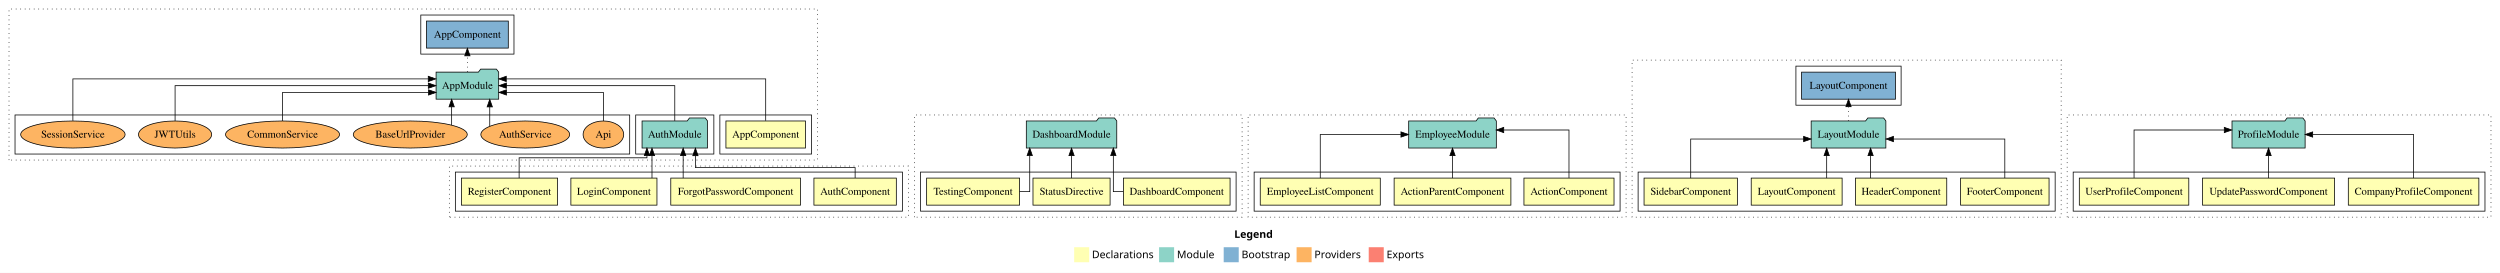
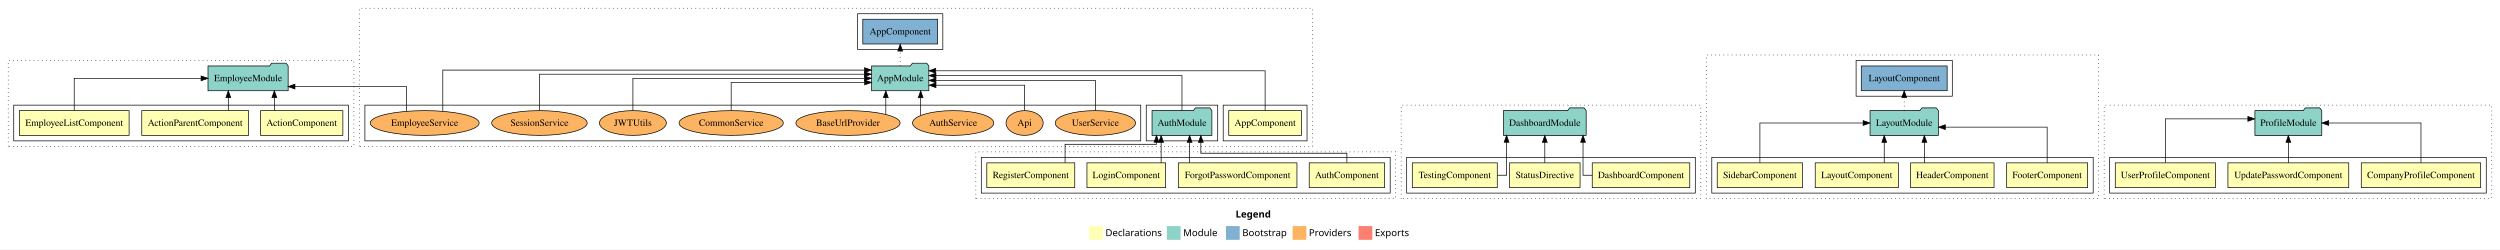
- <svg xmlns="http://www.w3.org/2000/svg" width="3327pt" height="363pt" viewBox="0.00 0.00 3327.00 363.00">
+ <svg xmlns="http://www.w3.org/2000/svg" width="3638pt" height="363pt" viewBox="0.00 0.00 3638.00 363.00">
  <g id="graph0" class="graph" transform="scale(1 1) rotate(0) translate(4 359)">
-     <polygon fill="#ffffff" stroke="transparent" points="-4,4 -4,-359 3323,-359 3323,4 -4,4" />
-     <text text-anchor="start" x="1638.509" y="-42.4" font-family="sans-serif" font-weight="bold" font-size="14.00" fill="#000000">Legend</text>
-     <polygon fill="#ffffb3" stroke="transparent" points="1425.5,-10 1425.5,-30 1445.5,-30 1445.5,-10 1425.5,-10" />
-     <text text-anchor="start" x="1449.129" y="-15.4" font-family="sans-serif" font-size="14.00" fill="#000000">  Declarations</text>
-     <polygon fill="#8dd3c7" stroke="transparent" points="1538.5,-10 1538.5,-30 1558.5,-30 1558.5,-10 1538.5,-10" />
-     <text text-anchor="start" x="1562.225" y="-15.4" font-family="sans-serif" font-size="14.00" fill="#000000">  Module</text>
-     <polygon fill="#80b1d3" stroke="transparent" points="1624.5,-10 1624.5,-30 1644.5,-30 1644.5,-10 1624.5,-10" />
-     <text text-anchor="start" x="1648.281" y="-15.4" font-family="sans-serif" font-size="14.00" fill="#000000">  Bootstrap</text>
-     <polygon fill="#fdb462" stroke="transparent" points="1721.5,-10 1721.5,-30 1741.5,-30 1741.5,-10 1721.5,-10" />
-     <text text-anchor="start" x="1745.173" y="-15.4" font-family="sans-serif" font-size="14.00" fill="#000000">  Providers</text>
-     <polygon fill="#fb8072" stroke="transparent" points="1817.5,-10 1817.5,-30 1837.5,-30 1837.5,-10 1817.5,-10" />
-     <text text-anchor="start" x="1841.226" y="-15.4" font-family="sans-serif" font-size="14.00" fill="#000000">  Exports</text>
+     <polygon fill="#ffffff" stroke="transparent" points="-4,4 -4,-359 3634,-359 3634,4 -4,4" />
+     <text text-anchor="start" x="1794.009" y="-42.4" font-family="sans-serif" font-weight="bold" font-size="14.00" fill="#000000">Legend</text>
+     <polygon fill="#ffffb3" stroke="transparent" points="1581,-10 1581,-30 1601,-30 1601,-10 1581,-10" />
+     <text text-anchor="start" x="1604.629" y="-15.4" font-family="sans-serif" font-size="14.00" fill="#000000">  Declarations</text>
+     <polygon fill="#8dd3c7" stroke="transparent" points="1694,-10 1694,-30 1714,-30 1714,-10 1694,-10" />
+     <text text-anchor="start" x="1717.725" y="-15.4" font-family="sans-serif" font-size="14.00" fill="#000000">  Module</text>
+     <polygon fill="#80b1d3" stroke="transparent" points="1780,-10 1780,-30 1800,-30 1800,-10 1780,-10" />
+     <text text-anchor="start" x="1803.781" y="-15.4" font-family="sans-serif" font-size="14.00" fill="#000000">  Bootstrap</text>
+     <polygon fill="#fdb462" stroke="transparent" points="1877,-10 1877,-30 1897,-30 1897,-10 1877,-10" />
+     <text text-anchor="start" x="1900.673" y="-15.4" font-family="sans-serif" font-size="14.00" fill="#000000">  Providers</text>
+     <polygon fill="#fb8072" stroke="transparent" points="1973,-10 1973,-30 1993,-30 1993,-10 1973,-10" />
+     <text text-anchor="start" x="1996.726" y="-15.4" font-family="sans-serif" font-size="14.00" fill="#000000">  Exports</text>
    <g id="clust1" class="cluster">
-       <polygon fill="none" stroke="#000000" stroke-dasharray="1,5" points="8,-146 8,-347 1084,-347 1084,-146 8,-146" />
+       <polygon fill="none" stroke="#000000" stroke-dasharray="1,5" points="519,-146 519,-347 1906,-347 1906,-146 519,-146" />
    </g>
    <g id="clust2" class="cluster">
-       <polygon fill="none" stroke="#000000" points="954,-154 954,-206 1076,-206 1076,-154 954,-154" />
+       <polygon fill="none" stroke="#000000" points="1776,-154 1776,-206 1898,-206 1898,-154 1776,-154" />
    </g>
    <g id="clust4" class="cluster">
-       <polygon fill="none" stroke="#000000" points="842,-154 842,-206 946,-206 946,-154 842,-154" />
+       <polygon fill="none" stroke="#000000" points="1664,-154 1664,-206 1768,-206 1768,-154 1664,-154" />
    </g>
    <g id="clust6" class="cluster">
-       <polygon fill="none" stroke="#000000" points="556,-287 556,-339 680,-339 680,-287 556,-287" />
+       <polygon fill="none" stroke="#000000" points="1244,-287 1244,-339 1368,-339 1368,-287 1244,-287" />
    </g>
    <g id="clust7" class="cluster">
-       <polygon fill="none" stroke="#000000" points="16,-154 16,-206 834,-206 834,-154 16,-154" />
+       <polygon fill="none" stroke="#000000" points="527,-154 527,-206 1656,-206 1656,-154 527,-154" />
    </g>
    <g id="clust8" class="cluster">
-       <polygon fill="none" stroke="#000000" stroke-dasharray="1,5" points="594,-70 594,-138 1205,-138 1205,-70 594,-70" />
+       <polygon fill="none" stroke="#000000" stroke-dasharray="1,5" points="1416,-70 1416,-138 2027,-138 2027,-70 1416,-70" />
    </g>
    <g id="clust9" class="cluster">
-       <polygon fill="none" stroke="#000000" points="602,-78 602,-130 1197,-130 1197,-78 602,-78" />
+       <polygon fill="none" stroke="#000000" points="1424,-78 1424,-130 2019,-130 2019,-78 1424,-78" />
    </g>
    <g id="clust18" class="cluster">
-       <polygon fill="none" stroke="#000000" stroke-dasharray="1,5" points="1213,-70 1213,-206 1649,-206 1649,-70 1213,-70" />
+       <polygon fill="none" stroke="#000000" stroke-dasharray="1,5" points="2035,-70 2035,-206 2471,-206 2471,-70 2035,-70" />
    </g>
    <g id="clust19" class="cluster">
-       <polygon fill="none" stroke="#000000" points="1221,-78 1221,-130 1641,-130 1641,-78 1221,-78" />
+       <polygon fill="none" stroke="#000000" points="2043,-78 2043,-130 2463,-130 2463,-78 2043,-78" />
    </g>
    <g id="clust27" class="cluster">
-       <polygon fill="none" stroke="#000000" stroke-dasharray="1,5" points="1657,-70 1657,-206 2160,-206 2160,-70 1657,-70" />
+       <polygon fill="none" stroke="#000000" stroke-dasharray="1,5" points="8,-146 8,-271 511,-271 511,-146 8,-146" />
    </g>
    <g id="clust28" class="cluster">
-       <polygon fill="none" stroke="#000000" points="1665,-78 1665,-130 2152,-130 2152,-78 1665,-78" />
+       <polygon fill="none" stroke="#000000" points="16,-154 16,-206 503,-206 503,-154 16,-154" />
    </g>
    <g id="clust36" class="cluster">
-       <polygon fill="none" stroke="#000000" stroke-dasharray="1,5" points="2168,-70 2168,-279 2739,-279 2739,-70 2168,-70" />
+       <polygon fill="none" stroke="#000000" stroke-dasharray="1,5" points="2479,-70 2479,-279 3050,-279 3050,-70 2479,-70" />
    </g>
    <g id="clust37" class="cluster">
-       <polygon fill="none" stroke="#000000" points="2176,-78 2176,-130 2731,-130 2731,-78 2176,-78" />
+       <polygon fill="none" stroke="#000000" points="2487,-78 2487,-130 3042,-130 3042,-78 2487,-78" />
    </g>
    <g id="clust44" class="cluster">
-       <polygon fill="none" stroke="#000000" points="2386,-219 2386,-271 2526,-271 2526,-219 2386,-219" />
+       <polygon fill="none" stroke="#000000" points="2697,-219 2697,-271 2837,-271 2837,-219 2697,-219" />
    </g>
    <g id="clust46" class="cluster">
-       <polygon fill="none" stroke="#000000" stroke-dasharray="1,5" points="2747,-70 2747,-206 3311,-206 3311,-70 2747,-70" />
+       <polygon fill="none" stroke="#000000" stroke-dasharray="1,5" points="3058,-70 3058,-206 3622,-206 3622,-70 3058,-70" />
    </g>
    <g id="clust47" class="cluster">
-       <polygon fill="none" stroke="#000000" points="2755,-78 2755,-130 3303,-130 3303,-78 2755,-78" />
+       <polygon fill="none" stroke="#000000" points="3066,-78 3066,-130 3614,-130 3614,-78 3066,-78" />
    </g>
    <g id="node1" class="node">
-       <polygon fill="#ffffb3" stroke="#000000" points="1067.94,-198 962.06,-198 962.06,-162 1067.94,-162 1067.94,-198" />
-       <text text-anchor="middle" x="1015" y="-175.8" font-family="Times,serif" font-size="14.00" fill="#000000">AppComponent</text>
+       <polygon fill="#ffffb3" stroke="#000000" points="1889.94,-198 1784.06,-198 1784.06,-162 1889.94,-162 1889.94,-198" />
+       <text text-anchor="middle" x="1837" y="-175.8" font-family="Times,serif" font-size="14.00" fill="#000000">AppComponent</text>
    </g>
    <g id="node2" class="node">
-       <polygon fill="#8dd3c7" stroke="#000000" points="659.657,-263 656.657,-267 635.657,-267 632.657,-263 576.343,-263 576.343,-227 659.657,-227 659.657,-263" />
-       <text text-anchor="middle" x="618" y="-240.8" font-family="Times,serif" font-size="14.00" fill="#000000">AppModule</text>
+       <polygon fill="#8dd3c7" stroke="#000000" points="1347.657,-263 1344.657,-267 1323.657,-267 1320.657,-263 1264.343,-263 1264.343,-227 1347.657,-227 1347.657,-263" />
+       <text text-anchor="middle" x="1306" y="-240.8" font-family="Times,serif" font-size="14.00" fill="#000000">AppModule</text>
    </g>
    <g id="edge1" class="edge">
-       <path fill="none" stroke="#000000" d="M1015,-198.292C1015,-220.206 1015,-254 1015,-254 1015,-254 669.736,-254 669.736,-254" />
-       <polygon fill="#000000" stroke="#000000" points="669.736,-250.5 659.736,-254 669.736,-257.5 669.736,-250.5" />
+       <path fill="none" stroke="#000000" d="M1837,-198.011C1837,-220.485 1837,-256 1837,-256 1837,-256 1357.667,-256 1357.667,-256" />
+       <polygon fill="#000000" stroke="#000000" points="1357.667,-252.5 1347.667,-256 1357.667,-259.5 1357.667,-252.5" />
    </g>
    <g id="node4" class="node">
-       <polygon fill="#80b1d3" stroke="#000000" points="672.439,-331 563.561,-331 563.561,-295 672.439,-295 672.439,-331" />
-       <text text-anchor="middle" x="618" y="-308.8" font-family="Times,serif" font-size="14.00" fill="#000000">AppComponent </text>
+       <polygon fill="#80b1d3" stroke="#000000" points="1360.439,-331 1251.561,-331 1251.561,-295 1360.439,-295 1360.439,-331" />
+       <text text-anchor="middle" x="1306" y="-308.8" font-family="Times,serif" font-size="14.00" fill="#000000">AppComponent </text>
    </g>
    <g id="edge3" class="edge">
-       <path fill="none" stroke="#000000" stroke-dasharray="1,5" d="M618,-263.223C618,-263.223 618,-284.727 618,-284.727" />
-       <polygon fill="#000000" stroke="#000000" points="614.5,-284.727 618,-294.727 621.5,-284.727 614.5,-284.727" />
+       <path fill="none" stroke="#000000" stroke-dasharray="1,5" d="M1306,-263.223C1306,-263.223 1306,-284.727 1306,-284.727" />
+       <polygon fill="#000000" stroke="#000000" points="1302.5,-284.727 1306,-294.727 1309.5,-284.727 1302.5,-284.727" />
    </g>
    <g id="node3" class="node">
-       <polygon fill="#8dd3c7" stroke="#000000" points="937.548,-198 934.548,-202 913.548,-202 910.548,-198 850.452,-198 850.452,-162 937.548,-162 937.548,-198" />
-       <text text-anchor="middle" x="894" y="-175.8" font-family="Times,serif" font-size="14.00" fill="#000000">AuthModule</text>
+       <polygon fill="#8dd3c7" stroke="#000000" points="1759.548,-198 1756.548,-202 1735.548,-202 1732.548,-198 1672.452,-198 1672.452,-162 1759.548,-162 1759.548,-198" />
+       <text text-anchor="middle" x="1716" y="-175.8" font-family="Times,serif" font-size="14.00" fill="#000000">AuthModule</text>
    </g>
    <g id="edge2" class="edge">
-       <path fill="none" stroke="#000000" d="M894,-198.106C894,-217.339 894,-245 894,-245 894,-245 669.918,-245 669.918,-245" />
-       <polygon fill="#000000" stroke="#000000" points="669.918,-241.5 659.918,-245 669.918,-248.5 669.918,-241.5" />
+       <path fill="none" stroke="#000000" d="M1716,-198.129C1716,-218.572 1716,-249 1716,-249 1716,-249 1357.95,-249 1357.95,-249" />
+       <polygon fill="#000000" stroke="#000000" points="1357.95,-245.5 1347.95,-249 1357.95,-252.5 1357.95,-245.5" />
    </g>
    <g id="node5" class="node">
-       <ellipse fill="#fdb462" stroke="#000000" cx="799" cy="-180" rx="27" ry="18" />
-       <text text-anchor="middle" x="799" y="-175.8" font-family="Times,serif" font-size="14.00" fill="#000000">Api</text>
+       <ellipse fill="#fdb462" stroke="#000000" cx="1487" cy="-180" rx="27" ry="18" />
+       <text text-anchor="middle" x="1487" y="-175.8" font-family="Times,serif" font-size="14.00" fill="#000000">Api</text>
    </g>
    <g id="edge4" class="edge">
-       <path fill="none" stroke="#000000" d="M799,-198.027C799,-214.398 799,-236 799,-236 799,-236 669.98,-236 669.98,-236" />
-       <polygon fill="#000000" stroke="#000000" points="669.98,-232.5 659.98,-236 669.98,-239.5 669.98,-232.5" />
+       <path fill="none" stroke="#000000" d="M1487,-198.009C1487,-214.049 1487,-235 1487,-235 1487,-235 1357.98,-235 1357.98,-235" />
+       <polygon fill="#000000" stroke="#000000" points="1357.98,-231.5 1347.98,-235 1357.98,-238.5 1357.98,-231.5" />
    </g>
    <g id="node6" class="node">
-       <ellipse fill="#fdb462" stroke="#000000" cx="695" cy="-180" rx="59.108" ry="18" />
-       <text text-anchor="middle" x="695" y="-175.8" font-family="Times,serif" font-size="14.00" fill="#000000">AuthService</text>
+       <ellipse fill="#fdb462" stroke="#000000" cx="1383" cy="-180" rx="59.108" ry="18" />
+       <text text-anchor="middle" x="1383" y="-175.8" font-family="Times,serif" font-size="14.00" fill="#000000">AuthService</text>
    </g>
    <g id="edge5" class="edge">
-       <path fill="none" stroke="#000000" d="M647.762,-191.026C647.762,-191.026 647.762,-216.779 647.762,-216.779" />
-       <polygon fill="#000000" stroke="#000000" points="644.262,-216.779 647.762,-226.779 651.262,-216.779 644.262,-216.779" />
+       <path fill="none" stroke="#000000" d="M1335.762,-191.026C1335.762,-191.026 1335.762,-216.779 1335.762,-216.779" />
+       <polygon fill="#000000" stroke="#000000" points="1332.262,-216.779 1335.762,-226.779 1339.262,-216.779 1332.262,-216.779" />
    </g>
    <g id="node7" class="node">
-       <ellipse fill="#fdb462" stroke="#000000" cx="542" cy="-180" rx="75.859" ry="18" />
-       <text text-anchor="middle" x="542" y="-175.8" font-family="Times,serif" font-size="14.00" fill="#000000">BaseUrlProvider</text>
+       <ellipse fill="#fdb462" stroke="#000000" cx="1230" cy="-180" rx="75.859" ry="18" />
+       <text text-anchor="middle" x="1230" y="-175.8" font-family="Times,serif" font-size="14.00" fill="#000000">BaseUrlProvider</text>
    </g>
    <g id="edge6" class="edge">
-       <path fill="none" stroke="#000000" d="M597.051,-192.533C597.051,-192.533 597.051,-216.851 597.051,-216.851" />
-       <polygon fill="#000000" stroke="#000000" points="593.551,-216.851 597.051,-226.851 600.551,-216.851 593.551,-216.851" />
+       <path fill="none" stroke="#000000" d="M1285.051,-192.533C1285.051,-192.533 1285.051,-216.851 1285.051,-216.851" />
+       <polygon fill="#000000" stroke="#000000" points="1281.551,-216.851 1285.051,-226.851 1288.551,-216.851 1281.551,-216.851" />
    </g>
    <g id="node8" class="node">
-       <ellipse fill="#fdb462" stroke="#000000" cx="372" cy="-180" rx="75.884" ry="18" />
-       <text text-anchor="middle" x="372" y="-175.8" font-family="Times,serif" font-size="14.00" fill="#000000">CommonService</text>
+       <ellipse fill="#fdb462" stroke="#000000" cx="1060" cy="-180" rx="75.884" ry="18" />
+       <text text-anchor="middle" x="1060" y="-175.8" font-family="Times,serif" font-size="14.00" fill="#000000">CommonService</text>
    </g>
    <g id="edge7" class="edge">
-       <path fill="none" stroke="#000000" d="M372,-198.027C372,-214.398 372,-236 372,-236 372,-236 566.269,-236 566.269,-236" />
-       <polygon fill="#000000" stroke="#000000" points="566.269,-239.5 576.269,-236 566.269,-232.5 566.269,-239.5" />
+       <path fill="none" stroke="#000000" d="M1060,-198.023C1060,-215.373 1060,-239 1060,-239 1060,-239 1254.27,-239 1254.27,-239" />
+       <polygon fill="#000000" stroke="#000000" points="1254.27,-242.5 1264.27,-239 1254.269,-235.5 1254.27,-242.5" />
    </g>
    <g id="node9" class="node">
-       <ellipse fill="#fdb462" stroke="#000000" cx="229" cy="-180" rx="48.669" ry="18" />
-       <text text-anchor="middle" x="229" y="-175.8" font-family="Times,serif" font-size="14.00" fill="#000000">JWTUtils</text>
+       <ellipse fill="#fdb462" stroke="#000000" cx="614" cy="-180" rx="79.292" ry="18" />
+       <text text-anchor="middle" x="614" y="-175.8" font-family="Times,serif" font-size="14.00" fill="#000000">EmployeeService</text>
    </g>
    <g id="edge8" class="edge">
-       <path fill="none" stroke="#000000" d="M229,-198.106C229,-217.339 229,-245 229,-245 229,-245 566.001,-245 566.001,-245" />
-       <polygon fill="#000000" stroke="#000000" points="566.001,-248.5 576.001,-245 566.001,-241.5 566.001,-248.5" />
+       <path fill="none" stroke="#000000" d="M640.382,-197.089C640.382,-219.774 640.382,-257 640.382,-257 640.382,-257 1254.111,-257 1254.111,-257" />
+       <polygon fill="#000000" stroke="#000000" points="1254.111,-260.5 1264.111,-257 1254.11,-253.5 1254.111,-260.5" />
+     </g>
+     <g id="node24" class="node">
+       <polygon fill="#8dd3c7" stroke="#000000" points="415.313,-263 412.313,-267 391.313,-267 388.313,-263 298.687,-263 298.687,-227 415.313,-227 415.313,-263" />
+       <text text-anchor="middle" x="357" y="-240.8" font-family="Times,serif" font-size="14.00" fill="#000000">EmployeeModule</text>
+     </g>
+     <g id="edge22" class="edge">
+       <path fill="none" stroke="#000000" d="M587.618,-197.061C587.618,-212.555 587.618,-233 587.618,-233 587.618,-233 425.195,-233 425.195,-233" />
+       <polygon fill="#000000" stroke="#000000" points="425.195,-229.5 415.195,-233 425.195,-236.5 425.195,-229.5" />
    </g>
    <g id="node10" class="node">
-       <ellipse fill="#fdb462" stroke="#000000" cx="93" cy="-180" rx="69.497" ry="18" />
-       <text text-anchor="middle" x="93" y="-175.8" font-family="Times,serif" font-size="14.00" fill="#000000">SessionService</text>
+       <ellipse fill="#fdb462" stroke="#000000" cx="917" cy="-180" rx="48.669" ry="18" />
+       <text text-anchor="middle" x="917" y="-175.8" font-family="Times,serif" font-size="14.00" fill="#000000">JWTUtils</text>
    </g>
    <g id="edge9" class="edge">
-       <path fill="none" stroke="#000000" d="M93,-198.292C93,-220.206 93,-254 93,-254 93,-254 565.924,-254 565.924,-254" />
-       <polygon fill="#000000" stroke="#000000" points="565.924,-257.5 575.924,-254 565.924,-250.5 565.924,-257.5" />
+       <path fill="none" stroke="#000000" d="M917,-198.106C917,-217.339 917,-245 917,-245 917,-245 1254.001,-245 1254.001,-245" />
+       <polygon fill="#000000" stroke="#000000" points="1254.001,-248.5 1264.001,-245 1254.001,-241.5 1254.001,-248.5" />
    </g>
    <g id="node11" class="node">
-       <polygon fill="#ffffb3" stroke="#000000" points="1188.83,-122 1079.17,-122 1079.17,-86 1188.83,-86 1188.83,-122" />
-       <text text-anchor="middle" x="1134" y="-99.8" font-family="Times,serif" font-size="14.00" fill="#000000">AuthComponent</text>
+       <ellipse fill="#fdb462" stroke="#000000" cx="781" cy="-180" rx="69.497" ry="18" />
+       <text text-anchor="middle" x="781" y="-175.8" font-family="Times,serif" font-size="14.00" fill="#000000">SessionService</text>
    </g>
    <g id="edge10" class="edge">
-       <path fill="none" stroke="#000000" d="M1134,-122.243C1134,-129.43 1134,-136 1134,-136 1134,-136 921.462,-136 921.462,-136 921.462,-136 921.462,-151.85 921.462,-151.85" />
-       <polygon fill="#000000" stroke="#000000" points="917.962,-151.849 921.462,-161.85 924.962,-151.85 917.962,-151.849" />
+       <path fill="none" stroke="#000000" d="M781,-198.284C781,-219.321 781,-251 781,-251 781,-251 1253.925,-251 1253.925,-251" />
+       <polygon fill="#000000" stroke="#000000" points="1253.925,-254.5 1263.925,-251 1253.925,-247.5 1253.925,-254.5" />
    </g>
    <g id="node12" class="node">
-       <polygon fill="#ffffb3" stroke="#000000" points="1061.32,-122 888.68,-122 888.68,-86 1061.32,-86 1061.32,-122" />
-       <text text-anchor="middle" x="975" y="-99.8" font-family="Times,serif" font-size="14.00" fill="#000000">ForgotPasswordComponent</text>
+       <ellipse fill="#fdb462" stroke="#000000" cx="1590" cy="-180" rx="58.441" ry="18" />
+       <text text-anchor="middle" x="1590" y="-175.8" font-family="Times,serif" font-size="14.00" fill="#000000">UserService</text>
    </g>
    <g id="edge11" class="edge">
-       <path fill="none" stroke="#000000" d="M905.151,-122.011C905.151,-122.011 905.151,-151.855 905.151,-151.855" />
-       <polygon fill="#000000" stroke="#000000" points="901.651,-151.855 905.151,-161.855 908.651,-151.855 901.651,-151.855" />
+       <path fill="none" stroke="#000000" d="M1590,-198.267C1590,-216.555 1590,-242 1590,-242 1590,-242 1357.905,-242 1357.905,-242" />
+       <polygon fill="#000000" stroke="#000000" points="1357.905,-238.5 1347.905,-242 1357.905,-245.5 1357.905,-238.5" />
    </g>
    <g id="node13" class="node">
-       <polygon fill="#ffffb3" stroke="#000000" points="870.276,-122 755.724,-122 755.724,-86 870.276,-86 870.276,-122" />
-       <text text-anchor="middle" x="813" y="-99.8" font-family="Times,serif" font-size="14.00" fill="#000000">LoginComponent</text>
+       <polygon fill="#ffffb3" stroke="#000000" points="2010.83,-122 1901.17,-122 1901.17,-86 2010.83,-86 2010.83,-122" />
+       <text text-anchor="middle" x="1956" y="-99.8" font-family="Times,serif" font-size="14.00" fill="#000000">AuthComponent</text>
    </g>
    <g id="edge12" class="edge">
-       <path fill="none" stroke="#000000" d="M863.667,-122.011C863.667,-122.011 863.667,-151.855 863.667,-151.855" />
-       <polygon fill="#000000" stroke="#000000" points="860.168,-151.855 863.667,-161.855 867.168,-151.855 860.168,-151.855" />
+       <path fill="none" stroke="#000000" d="M1956,-122.243C1956,-129.43 1956,-136 1956,-136 1956,-136 1743.462,-136 1743.462,-136 1743.462,-136 1743.462,-151.85 1743.462,-151.85" />
+       <polygon fill="#000000" stroke="#000000" points="1739.963,-151.849 1743.462,-161.85 1746.963,-151.85 1739.963,-151.849" />
    </g>
    <g id="node14" class="node">
-       <polygon fill="#ffffb3" stroke="#000000" points="737.985,-122 610.015,-122 610.015,-86 737.985,-86 737.985,-122" />
-       <text text-anchor="middle" x="674" y="-99.8" font-family="Times,serif" font-size="14.00" fill="#000000">RegisterComponent</text>
+       <polygon fill="#ffffb3" stroke="#000000" points="1883.32,-122 1710.68,-122 1710.68,-86 1883.32,-86 1883.32,-122" />
+       <text text-anchor="middle" x="1797" y="-99.8" font-family="Times,serif" font-size="14.00" fill="#000000">ForgotPasswordComponent</text>
    </g>
    <g id="edge13" class="edge">
-       <path fill="none" stroke="#000000" d="M686.844,-122.044C686.844,-134.563 686.844,-149 686.844,-149 686.844,-149 856.947,-149 856.947,-149 856.947,-149 856.947,-151.967 856.947,-151.967" />
-       <polygon fill="#000000" stroke="#000000" points="853.447,-151.967 856.947,-161.967 860.447,-151.967 853.447,-151.967" />
+       <path fill="none" stroke="#000000" d="M1727.151,-122.011C1727.151,-122.011 1727.151,-151.855 1727.151,-151.855" />
+       <polygon fill="#000000" stroke="#000000" points="1723.651,-151.855 1727.151,-161.855 1730.651,-151.855 1723.651,-151.855" />
    </g>
    <g id="node15" class="node">
-       <polygon fill="#ffffb3" stroke="#000000" points="1632.973,-122 1491.027,-122 1491.027,-86 1632.973,-86 1632.973,-122" />
-       <text text-anchor="middle" x="1562" y="-99.8" font-family="Times,serif" font-size="14.00" fill="#000000">DashboardComponent</text>
+       <polygon fill="#ffffb3" stroke="#000000" points="1692.276,-122 1577.724,-122 1577.724,-86 1692.276,-86 1692.276,-122" />
+       <text text-anchor="middle" x="1635" y="-99.8" font-family="Times,serif" font-size="14.00" fill="#000000">LoginComponent</text>
+     </g>
+     <g id="edge14" class="edge">
+       <path fill="none" stroke="#000000" d="M1685.667,-122.011C1685.667,-122.011 1685.667,-151.855 1685.667,-151.855" />
+       <polygon fill="#000000" stroke="#000000" points="1682.168,-151.855 1685.667,-161.855 1689.168,-151.855 1682.168,-151.855" />
+     </g>
+     <g id="node16" class="node">
+       <polygon fill="#ffffb3" stroke="#000000" points="1559.985,-122 1432.015,-122 1432.015,-86 1559.985,-86 1559.985,-122" />
+       <text text-anchor="middle" x="1496" y="-99.8" font-family="Times,serif" font-size="14.00" fill="#000000">RegisterComponent</text>
+     </g>
+     <g id="edge15" class="edge">
+       <path fill="none" stroke="#000000" d="M1545.886,-122.044C1545.886,-134.563 1545.886,-149 1545.886,-149 1545.886,-149 1678.947,-149 1678.947,-149 1678.947,-149 1678.947,-151.967 1678.947,-151.967" />
+       <polygon fill="#000000" stroke="#000000" points="1675.447,-151.967 1678.947,-161.967 1682.447,-151.967 1675.447,-151.967" />
+     </g>
+     <g id="node17" class="node">
+       <polygon fill="#ffffb3" stroke="#000000" points="2454.973,-122 2313.027,-122 2313.027,-86 2454.973,-86 2454.973,-122" />
+       <text text-anchor="middle" x="2384" y="-99.8" font-family="Times,serif" font-size="14.00" fill="#000000">DashboardComponent</text>
+     </g>
+     <g id="node20" class="node">
+       <polygon fill="#8dd3c7" stroke="#000000" points="2304.191,-198 2301.191,-202 2280.191,-202 2277.191,-198 2183.809,-198 2183.809,-162 2304.191,-162 2304.191,-198" />
+       <text text-anchor="middle" x="2244" y="-175.8" font-family="Times,serif" font-size="14.00" fill="#000000">DashboardModule</text>
+     </g>
+     <g id="edge16" class="edge">
+       <path fill="none" stroke="#000000" d="M2312.808,-104C2304.898,-104 2299.624,-104 2299.624,-104 2299.624,-104 2299.624,-151.989 2299.624,-151.989" />
+       <polygon fill="#000000" stroke="#000000" points="2296.124,-151.989 2299.624,-161.989 2303.124,-151.989 2296.124,-151.989" />
    </g>
    <g id="node18" class="node">
-       <polygon fill="#8dd3c7" stroke="#000000" points="1482.191,-198 1479.191,-202 1458.191,-202 1455.191,-198 1361.809,-198 1361.809,-162 1482.191,-162 1482.191,-198" />
-       <text text-anchor="middle" x="1422" y="-175.8" font-family="Times,serif" font-size="14.00" fill="#000000">DashboardModule</text>
-     </g>
-     <g id="edge14" class="edge">
-       <path fill="none" stroke="#000000" d="M1490.808,-104C1482.898,-104 1477.624,-104 1477.624,-104 1477.624,-104 1477.624,-151.989 1477.624,-151.989" />
-       <polygon fill="#000000" stroke="#000000" points="1474.124,-151.989 1477.624,-161.989 1481.124,-151.989 1474.124,-151.989" />
-     </g>
-     <g id="node16" class="node">
-       <polygon fill="#ffffb3" stroke="#000000" points="1473.306,-122 1370.694,-122 1370.694,-86 1473.306,-86 1473.306,-122" />
-       <text text-anchor="middle" x="1422" y="-99.8" font-family="Times,serif" font-size="14.00" fill="#000000">StatusDirective</text>
-     </g>
-     <g id="edge15" class="edge">
-       <path fill="none" stroke="#000000" d="M1422,-122.011C1422,-122.011 1422,-151.855 1422,-151.855" />
-       <polygon fill="#000000" stroke="#000000" points="1418.5,-151.855 1422,-161.855 1425.5,-151.855 1418.5,-151.855" />
-     </g>
-     <g id="node17" class="node">
-       <polygon fill="#ffffb3" stroke="#000000" points="1352.826,-122 1229.174,-122 1229.174,-86 1352.826,-86 1352.826,-122" />
-       <text text-anchor="middle" x="1291" y="-99.8" font-family="Times,serif" font-size="14.00" fill="#000000">TestingComponent</text>
-     </g>
-     <g id="edge16" class="edge">
-       <path fill="none" stroke="#000000" d="M1352.9,-104C1360.9,-104 1366.376,-104 1366.376,-104 1366.376,-104 1366.376,-151.989 1366.376,-151.989" />
-       <polygon fill="#000000" stroke="#000000" points="1362.876,-151.989 1366.376,-161.989 1369.876,-151.989 1362.876,-151.989" />
+       <polygon fill="#ffffb3" stroke="#000000" points="2295.306,-122 2192.694,-122 2192.694,-86 2295.306,-86 2295.306,-122" />
+       <text text-anchor="middle" x="2244" y="-99.8" font-family="Times,serif" font-size="14.00" fill="#000000">StatusDirective</text>
+     </g>
+     <g id="edge17" class="edge">
+       <path fill="none" stroke="#000000" d="M2244,-122.011C2244,-122.011 2244,-151.855 2244,-151.855" />
+       <polygon fill="#000000" stroke="#000000" points="2240.5,-151.855 2244,-161.855 2247.5,-151.855 2240.5,-151.855" />
    </g>
    <g id="node19" class="node">
-       <polygon fill="#ffffb3" stroke="#000000" points="2143.936,-122 2024.064,-122 2024.064,-86 2143.936,-86 2143.936,-122" />
-       <text text-anchor="middle" x="2084" y="-99.8" font-family="Times,serif" font-size="14.00" fill="#000000">ActionComponent</text>
+       <polygon fill="#ffffb3" stroke="#000000" points="2174.826,-122 2051.174,-122 2051.174,-86 2174.826,-86 2174.826,-122" />
+       <text text-anchor="middle" x="2113" y="-99.8" font-family="Times,serif" font-size="14.00" fill="#000000">TestingComponent</text>
+     </g>
+     <g id="edge18" class="edge">
+       <path fill="none" stroke="#000000" d="M2174.9,-104C2182.9,-104 2188.376,-104 2188.376,-104 2188.376,-104 2188.376,-151.989 2188.376,-151.989" />
+       <polygon fill="#000000" stroke="#000000" points="2184.876,-151.989 2188.376,-161.989 2191.876,-151.989 2184.876,-151.989" />
+     </g>
+     <g id="node21" class="node">
+       <polygon fill="#ffffb3" stroke="#000000" points="494.936,-198 375.064,-198 375.064,-162 494.936,-162 494.936,-198" />
+       <text text-anchor="middle" x="435" y="-175.8" font-family="Times,serif" font-size="14.00" fill="#000000">ActionComponent</text>
+     </g>
+     <g id="edge19" class="edge">
+       <path fill="none" stroke="#000000" d="M395.219,-198.106C395.219,-198.106 395.219,-216.991 395.219,-216.991" />
+       <polygon fill="#000000" stroke="#000000" points="391.72,-216.991 395.219,-226.991 398.72,-216.991 391.72,-216.991" />
    </g>
    <g id="node22" class="node">
-       <polygon fill="#8dd3c7" stroke="#000000" points="1987.313,-198 1984.313,-202 1963.313,-202 1960.313,-198 1870.687,-198 1870.687,-162 1987.313,-162 1987.313,-198" />
-       <text text-anchor="middle" x="1929" y="-175.8" font-family="Times,serif" font-size="14.00" fill="#000000">EmployeeModule</text>
-     </g>
-     <g id="edge17" class="edge">
-       <path fill="none" stroke="#000000" d="M2084,-122.198C2084,-146.356 2084,-186 2084,-186 2084,-186 1997.157,-186 1997.157,-186" />
-       <polygon fill="#000000" stroke="#000000" points="1997.157,-182.5 1987.157,-186 1997.157,-189.5 1997.157,-182.5" />
-     </g>
-     <g id="node20" class="node">
-       <polygon fill="#ffffb3" stroke="#000000" points="2006.698,-122 1851.302,-122 1851.302,-86 2006.698,-86 2006.698,-122" />
-       <text text-anchor="middle" x="1929" y="-99.8" font-family="Times,serif" font-size="14.00" fill="#000000">ActionParentComponent</text>
-     </g>
-     <g id="edge18" class="edge">
-       <path fill="none" stroke="#000000" d="M1929,-122.011C1929,-122.011 1929,-151.855 1929,-151.855" />
-       <polygon fill="#000000" stroke="#000000" points="1925.5,-151.855 1929,-161.855 1932.5,-151.855 1925.5,-151.855" />
-     </g>
-     <g id="node21" class="node">
-       <polygon fill="#ffffb3" stroke="#000000" points="1832.874,-122 1673.126,-122 1673.126,-86 1832.874,-86 1832.874,-122" />
-       <text text-anchor="middle" x="1753" y="-99.8" font-family="Times,serif" font-size="14.00" fill="#000000">EmployeeListComponent</text>
-     </g>
-     <g id="edge19" class="edge">
-       <path fill="none" stroke="#000000" d="M1753,-122.011C1753,-144.485 1753,-180 1753,-180 1753,-180 1860.395,-180 1860.395,-180" />
-       <polygon fill="#000000" stroke="#000000" points="1860.395,-183.5 1870.395,-180 1860.395,-176.5 1860.395,-183.5" />
+       <polygon fill="#ffffb3" stroke="#000000" points="357.698,-198 202.302,-198 202.302,-162 357.698,-162 357.698,-198" />
+       <text text-anchor="middle" x="280" y="-175.8" font-family="Times,serif" font-size="14.00" fill="#000000">ActionParentComponent</text>
+     </g>
+     <g id="edge20" class="edge">
+       <path fill="none" stroke="#000000" d="M328.221,-198.106C328.221,-198.106 328.221,-216.991 328.221,-216.991" />
+       <polygon fill="#000000" stroke="#000000" points="324.721,-216.991 328.221,-226.991 331.721,-216.991 324.721,-216.991" />
    </g>
    <g id="node23" class="node">
-       <polygon fill="#ffffb3" stroke="#000000" points="2722.881,-122 2605.119,-122 2605.119,-86 2722.881,-86 2722.881,-122" />
-       <text text-anchor="middle" x="2664" y="-99.8" font-family="Times,serif" font-size="14.00" fill="#000000">FooterComponent</text>
+       <polygon fill="#ffffb3" stroke="#000000" points="183.874,-198 24.126,-198 24.126,-162 183.874,-162 183.874,-198" />
+       <text text-anchor="middle" x="104" y="-175.8" font-family="Times,serif" font-size="14.00" fill="#000000">EmployeeListComponent</text>
+     </g>
+     <g id="edge21" class="edge">
+       <path fill="none" stroke="#000000" d="M104,-198.106C104,-217.339 104,-245 104,-245 104,-245 288.639,-245 288.639,-245" />
+       <polygon fill="#000000" stroke="#000000" points="288.639,-248.5 298.639,-245 288.639,-241.5 288.639,-248.5" />
+     </g>
+     <g id="node25" class="node">
+       <polygon fill="#ffffb3" stroke="#000000" points="3033.881,-122 2916.119,-122 2916.119,-86 3033.881,-86 3033.881,-122" />
+       <text text-anchor="middle" x="2975" y="-99.8" font-family="Times,serif" font-size="14.00" fill="#000000">FooterComponent</text>
+     </g>
+     <g id="node29" class="node">
+       <polygon fill="#8dd3c7" stroke="#000000" points="2816.708,-198 2813.708,-202 2792.708,-202 2789.708,-198 2717.292,-198 2717.292,-162 2816.708,-162 2816.708,-198" />
+       <text text-anchor="middle" x="2767" y="-175.8" font-family="Times,serif" font-size="14.00" fill="#000000">LayoutModule</text>
+     </g>
+     <g id="edge23" class="edge">
+       <path fill="none" stroke="#000000" d="M2975,-122.027C2975,-142.767 2975,-174 2975,-174 2975,-174 2826.821,-174 2826.821,-174" />
+       <polygon fill="#000000" stroke="#000000" points="2826.821,-170.5 2816.821,-174 2826.821,-177.5 2826.821,-170.5" />
+     </g>
+     <g id="node26" class="node">
+       <polygon fill="#ffffb3" stroke="#000000" points="2897.744,-122 2776.256,-122 2776.256,-86 2897.744,-86 2897.744,-122" />
+       <text text-anchor="middle" x="2837" y="-99.8" font-family="Times,serif" font-size="14.00" fill="#000000">HeaderComponent</text>
+     </g>
+     <g id="edge24" class="edge">
+       <path fill="none" stroke="#000000" d="M2796.366,-122.011C2796.366,-122.011 2796.366,-151.855 2796.366,-151.855" />
+       <polygon fill="#000000" stroke="#000000" points="2792.866,-151.855 2796.366,-161.855 2799.866,-151.855 2792.866,-151.855" />
    </g>
    <g id="node27" class="node">
-       <polygon fill="#8dd3c7" stroke="#000000" points="2505.708,-198 2502.708,-202 2481.708,-202 2478.708,-198 2406.292,-198 2406.292,-162 2505.708,-162 2505.708,-198" />
-       <text text-anchor="middle" x="2456" y="-175.8" font-family="Times,serif" font-size="14.00" fill="#000000">LayoutModule</text>
-     </g>
-     <g id="edge20" class="edge">
-       <path fill="none" stroke="#000000" d="M2664,-122.027C2664,-142.767 2664,-174 2664,-174 2664,-174 2515.821,-174 2515.821,-174" />
-       <polygon fill="#000000" stroke="#000000" points="2515.821,-170.5 2505.821,-174 2515.821,-177.5 2515.821,-170.5" />
-     </g>
-     <g id="node24" class="node">
-       <polygon fill="#ffffb3" stroke="#000000" points="2586.744,-122 2465.256,-122 2465.256,-86 2586.744,-86 2586.744,-122" />
-       <text text-anchor="middle" x="2526" y="-99.8" font-family="Times,serif" font-size="14.00" fill="#000000">HeaderComponent</text>
-     </g>
-     <g id="edge21" class="edge">
-       <path fill="none" stroke="#000000" d="M2485.366,-122.011C2485.366,-122.011 2485.366,-151.855 2485.366,-151.855" />
-       <polygon fill="#000000" stroke="#000000" points="2481.866,-151.855 2485.366,-161.855 2488.866,-151.855 2481.866,-151.855" />
-     </g>
-     <g id="node25" class="node">
-       <polygon fill="#ffffb3" stroke="#000000" points="2447.49,-122 2326.51,-122 2326.51,-86 2447.49,-86 2447.49,-122" />
-       <text text-anchor="middle" x="2387" y="-99.8" font-family="Times,serif" font-size="14.00" fill="#000000">LayoutComponent</text>
-     </g>
-     <g id="edge22" class="edge">
-       <path fill="none" stroke="#000000" d="M2426.946,-122.011C2426.946,-122.011 2426.946,-151.855 2426.946,-151.855" />
-       <polygon fill="#000000" stroke="#000000" points="2423.446,-151.855 2426.946,-161.855 2430.446,-151.855 2423.446,-151.855" />
-     </g>
-     <g id="node26" class="node">
-       <polygon fill="#ffffb3" stroke="#000000" points="2308.095,-122 2183.905,-122 2183.905,-86 2308.095,-86 2308.095,-122" />
-       <text text-anchor="middle" x="2246" y="-99.8" font-family="Times,serif" font-size="14.00" fill="#000000">SidebarComponent</text>
-     </g>
-     <g id="edge23" class="edge">
-       <path fill="none" stroke="#000000" d="M2246,-122.027C2246,-142.767 2246,-174 2246,-174 2246,-174 2396.233,-174 2396.233,-174" />
-       <polygon fill="#000000" stroke="#000000" points="2396.233,-177.5 2406.233,-174 2396.233,-170.5 2396.233,-177.5" />
+       <polygon fill="#ffffb3" stroke="#000000" points="2758.49,-122 2637.51,-122 2637.51,-86 2758.49,-86 2758.49,-122" />
+       <text text-anchor="middle" x="2698" y="-99.8" font-family="Times,serif" font-size="14.00" fill="#000000">LayoutComponent</text>
+     </g>
+     <g id="edge25" class="edge">
+       <path fill="none" stroke="#000000" d="M2737.946,-122.011C2737.946,-122.011 2737.946,-151.855 2737.946,-151.855" />
+       <polygon fill="#000000" stroke="#000000" points="2734.446,-151.855 2737.946,-161.855 2741.446,-151.855 2734.446,-151.855" />
    </g>
    <g id="node28" class="node">
-       <polygon fill="#80b1d3" stroke="#000000" points="2518.491,-263 2393.509,-263 2393.509,-227 2518.491,-227 2518.491,-263" />
-       <text text-anchor="middle" x="2456" y="-240.8" font-family="Times,serif" font-size="14.00" fill="#000000">LayoutComponent </text>
-     </g>
-     <g id="edge24" class="edge">
-       <path fill="none" stroke="#000000" stroke-dasharray="1,5" d="M2456,-198.106C2456,-198.106 2456,-216.991 2456,-216.991" />
-       <polygon fill="#000000" stroke="#000000" points="2452.5,-216.991 2456,-226.991 2459.5,-216.991 2452.5,-216.991" />
-     </g>
-     <g id="node29" class="node">
-       <polygon fill="#ffffb3" stroke="#000000" points="3294.874,-122 3121.126,-122 3121.126,-86 3294.874,-86 3294.874,-122" />
-       <text text-anchor="middle" x="3208" y="-99.8" font-family="Times,serif" font-size="14.00" fill="#000000">CompanyProfileComponent</text>
+       <polygon fill="#ffffb3" stroke="#000000" points="2619.095,-122 2494.905,-122 2494.905,-86 2619.095,-86 2619.095,-122" />
+       <text text-anchor="middle" x="2557" y="-99.8" font-family="Times,serif" font-size="14.00" fill="#000000">SidebarComponent</text>
+     </g>
+     <g id="edge26" class="edge">
+       <path fill="none" stroke="#000000" d="M2557,-122.011C2557,-144.485 2557,-180 2557,-180 2557,-180 2707.233,-180 2707.233,-180" />
+       <polygon fill="#000000" stroke="#000000" points="2707.233,-183.5 2717.233,-180 2707.233,-176.5 2707.233,-183.5" />
+     </g>
+     <g id="node30" class="node">
+       <polygon fill="#80b1d3" stroke="#000000" points="2829.491,-263 2704.509,-263 2704.509,-227 2829.491,-227 2829.491,-263" />
+       <text text-anchor="middle" x="2767" y="-240.8" font-family="Times,serif" font-size="14.00" fill="#000000">LayoutComponent </text>
+     </g>
+     <g id="edge27" class="edge">
+       <path fill="none" stroke="#000000" stroke-dasharray="1,5" d="M2767,-198.106C2767,-198.106 2767,-216.991 2767,-216.991" />
+       <polygon fill="#000000" stroke="#000000" points="2763.5,-216.991 2767,-226.991 2770.5,-216.991 2763.5,-216.991" />
+     </g>
+     <g id="node31" class="node">
+       <polygon fill="#ffffb3" stroke="#000000" points="3605.874,-122 3432.126,-122 3432.126,-86 3605.874,-86 3605.874,-122" />
+       <text text-anchor="middle" x="3519" y="-99.8" font-family="Times,serif" font-size="14.00" fill="#000000">CompanyProfileComponent</text>
+     </g>
+     <g id="node34" class="node">
+       <polygon fill="#8dd3c7" stroke="#000000" points="3374.65,-198 3371.65,-202 3350.65,-202 3347.65,-198 3277.35,-198 3277.35,-162 3374.65,-162 3374.65,-198" />
+       <text text-anchor="middle" x="3326" y="-175.8" font-family="Times,serif" font-size="14.00" fill="#000000">ProfileModule</text>
+     </g>
+     <g id="edge28" class="edge">
+       <path fill="none" stroke="#000000" d="M3519,-122.011C3519,-144.485 3519,-180 3519,-180 3519,-180 3384.702,-180 3384.702,-180" />
+       <polygon fill="#000000" stroke="#000000" points="3384.702,-176.5 3374.702,-180 3384.702,-183.5 3384.702,-176.5" />
    </g>
    <g id="node32" class="node">
-       <polygon fill="#8dd3c7" stroke="#000000" points="3063.65,-198 3060.65,-202 3039.65,-202 3036.65,-198 2966.35,-198 2966.35,-162 3063.65,-162 3063.65,-198" />
-       <text text-anchor="middle" x="3015" y="-175.8" font-family="Times,serif" font-size="14.00" fill="#000000">ProfileModule</text>
-     </g>
-     <g id="edge25" class="edge">
-       <path fill="none" stroke="#000000" d="M3208,-122.011C3208,-144.485 3208,-180 3208,-180 3208,-180 3073.702,-180 3073.702,-180" />
-       <polygon fill="#000000" stroke="#000000" points="3073.702,-176.5 3063.702,-180 3073.702,-183.5 3073.702,-176.5" />
-     </g>
-     <g id="node30" class="node">
-       <polygon fill="#ffffb3" stroke="#000000" points="3102.913,-122 2927.087,-122 2927.087,-86 3102.913,-86 3102.913,-122" />
-       <text text-anchor="middle" x="3015" y="-99.8" font-family="Times,serif" font-size="14.00" fill="#000000">UpdatePasswordComponent</text>
-     </g>
-     <g id="edge26" class="edge">
-       <path fill="none" stroke="#000000" d="M3015,-122.011C3015,-122.011 3015,-151.855 3015,-151.855" />
-       <polygon fill="#000000" stroke="#000000" points="3011.5,-151.855 3015,-161.855 3018.5,-151.855 3011.5,-151.855" />
-     </g>
-     <g id="node31" class="node">
-       <polygon fill="#ffffb3" stroke="#000000" points="2908.858,-122 2763.142,-122 2763.142,-86 2908.858,-86 2908.858,-122" />
-       <text text-anchor="middle" x="2836" y="-99.8" font-family="Times,serif" font-size="14.00" fill="#000000">UserProfileComponent</text>
-     </g>
-     <g id="edge27" class="edge">
-       <path fill="none" stroke="#000000" d="M2836,-122.198C2836,-146.356 2836,-186 2836,-186 2836,-186 2956.088,-186 2956.088,-186" />
-       <polygon fill="#000000" stroke="#000000" points="2956.088,-189.5 2966.088,-186 2956.087,-182.5 2956.088,-189.5" />
+       <polygon fill="#ffffb3" stroke="#000000" points="3413.913,-122 3238.087,-122 3238.087,-86 3413.913,-86 3413.913,-122" />
+       <text text-anchor="middle" x="3326" y="-99.8" font-family="Times,serif" font-size="14.00" fill="#000000">UpdatePasswordComponent</text>
+     </g>
+     <g id="edge29" class="edge">
+       <path fill="none" stroke="#000000" d="M3326,-122.011C3326,-122.011 3326,-151.855 3326,-151.855" />
+       <polygon fill="#000000" stroke="#000000" points="3322.5,-151.855 3326,-161.855 3329.5,-151.855 3322.5,-151.855" />
+     </g>
+     <g id="node33" class="node">
+       <polygon fill="#ffffb3" stroke="#000000" points="3219.858,-122 3074.142,-122 3074.142,-86 3219.858,-86 3219.858,-122" />
+       <text text-anchor="middle" x="3147" y="-99.8" font-family="Times,serif" font-size="14.00" fill="#000000">UserProfileComponent</text>
+     </g>
+     <g id="edge30" class="edge">
+       <path fill="none" stroke="#000000" d="M3147,-122.198C3147,-146.356 3147,-186 3147,-186 3147,-186 3267.088,-186 3267.088,-186" />
+       <polygon fill="#000000" stroke="#000000" points="3267.088,-189.5 3277.088,-186 3267.087,-182.5 3267.088,-189.5" />
    </g>
  </g>
</svg>
